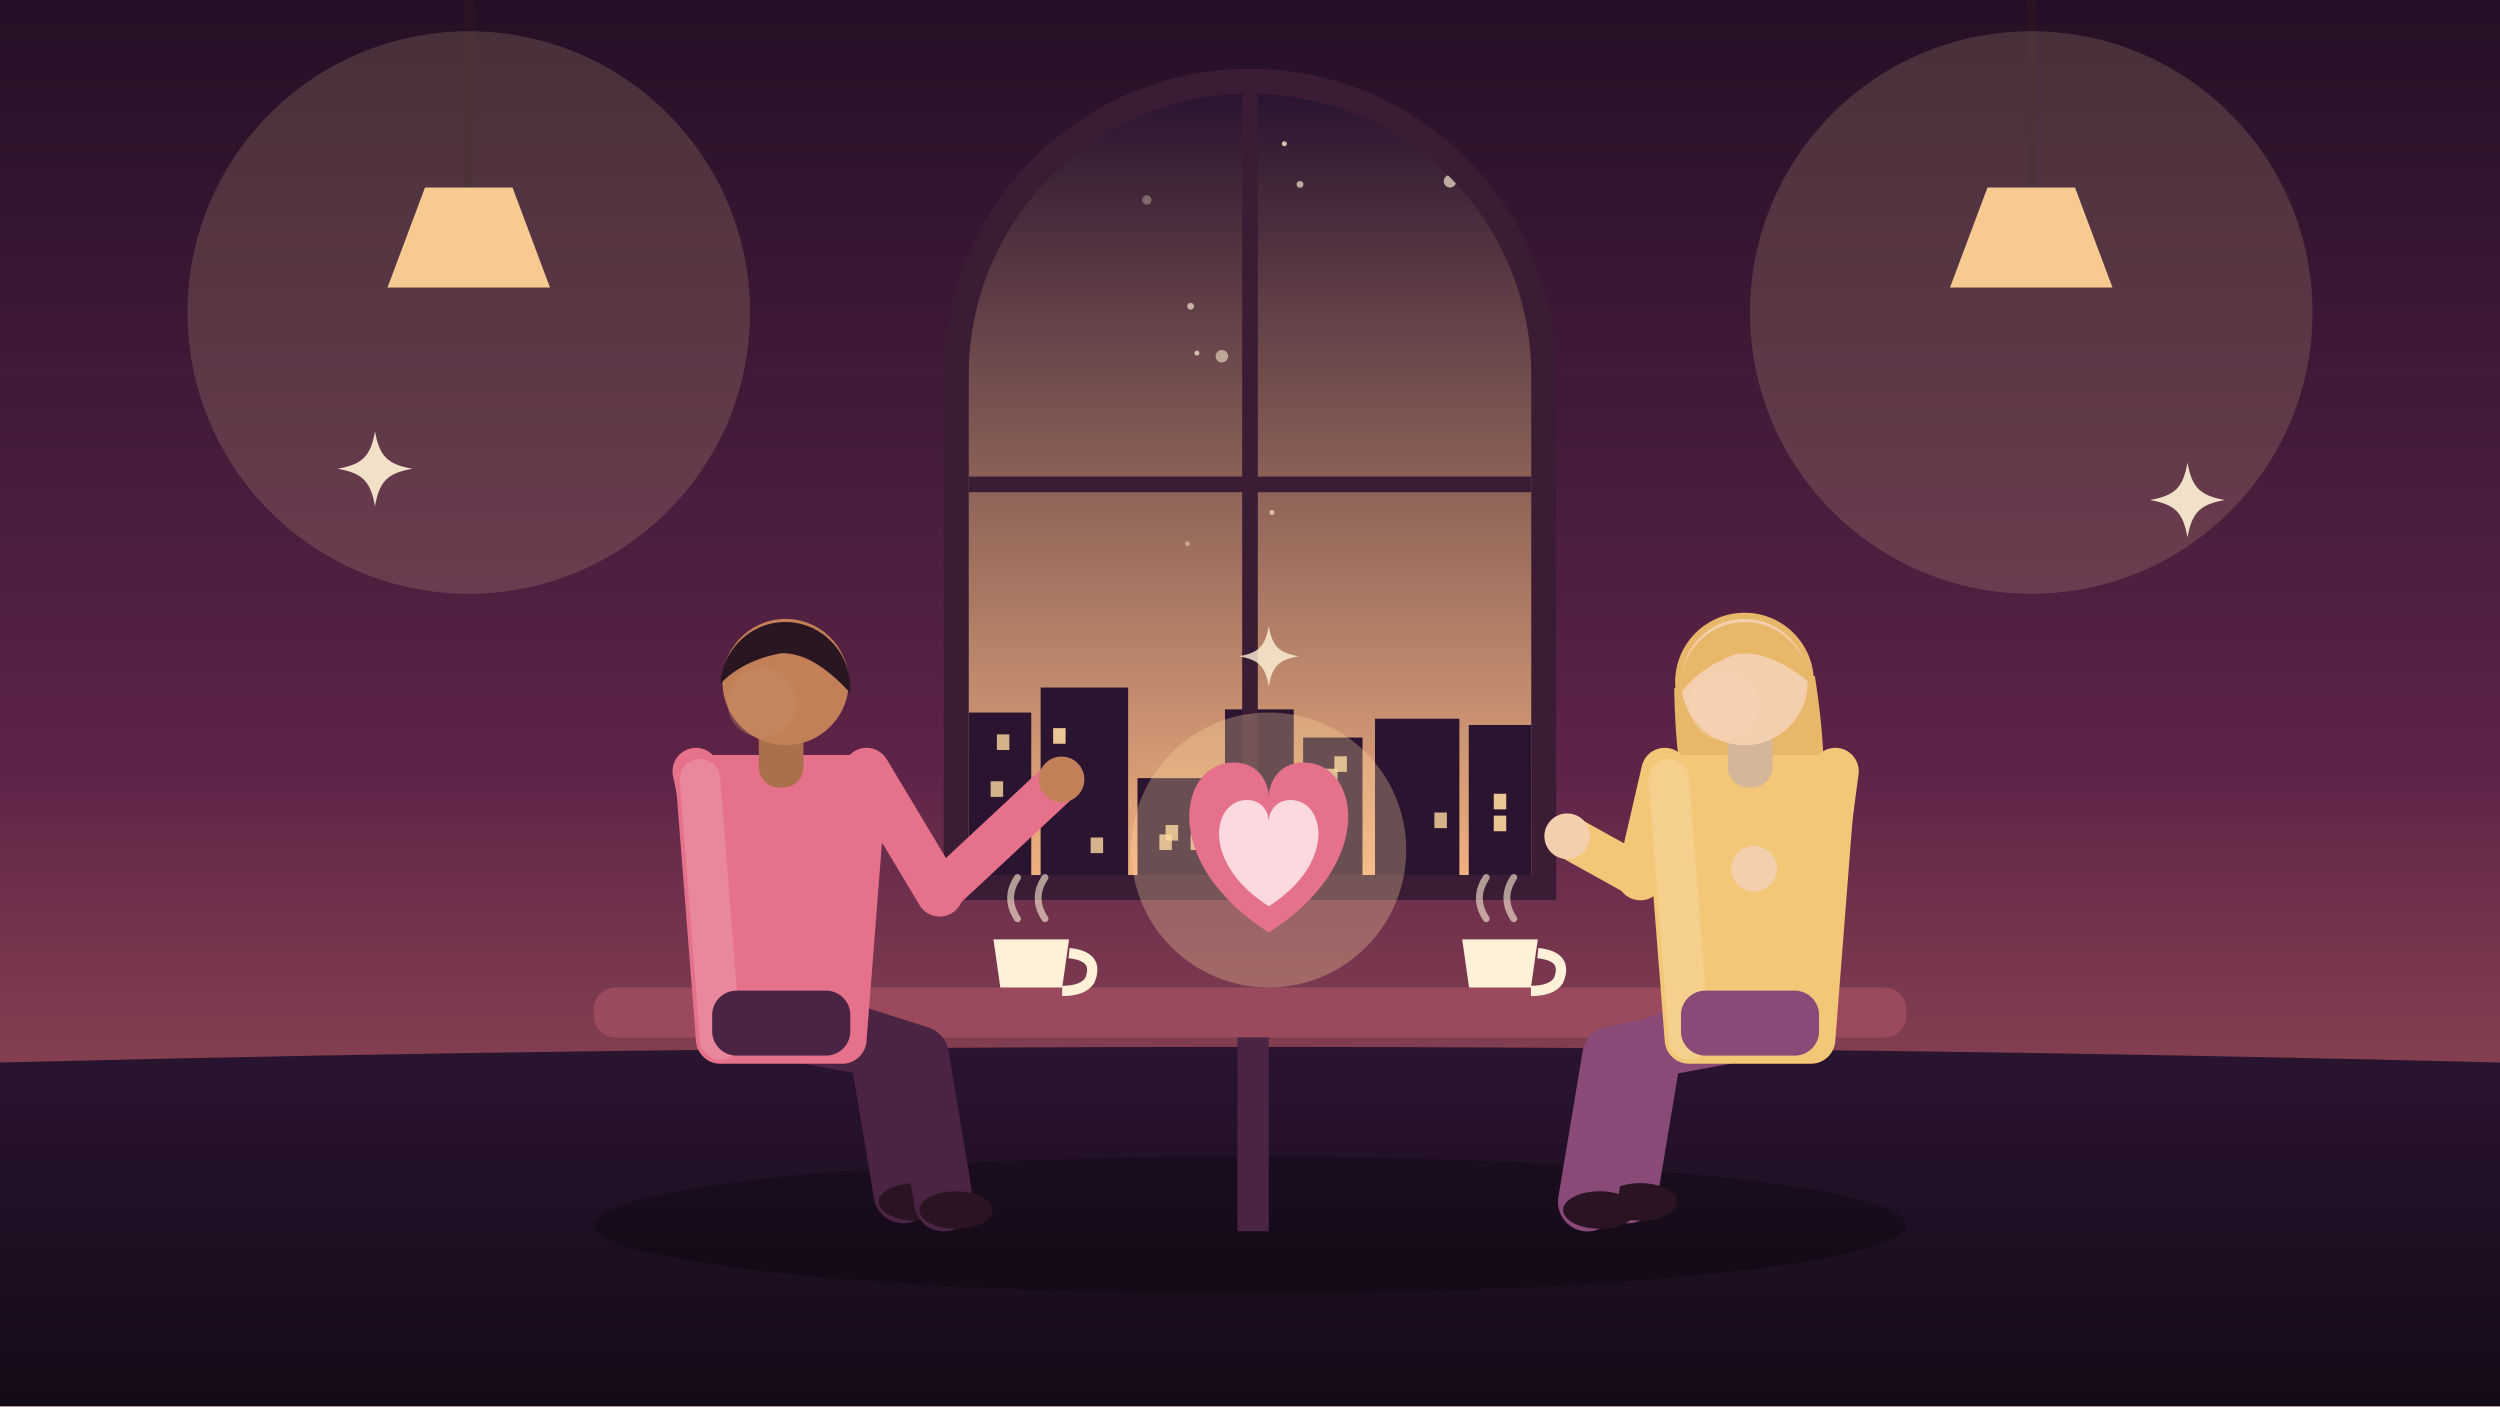
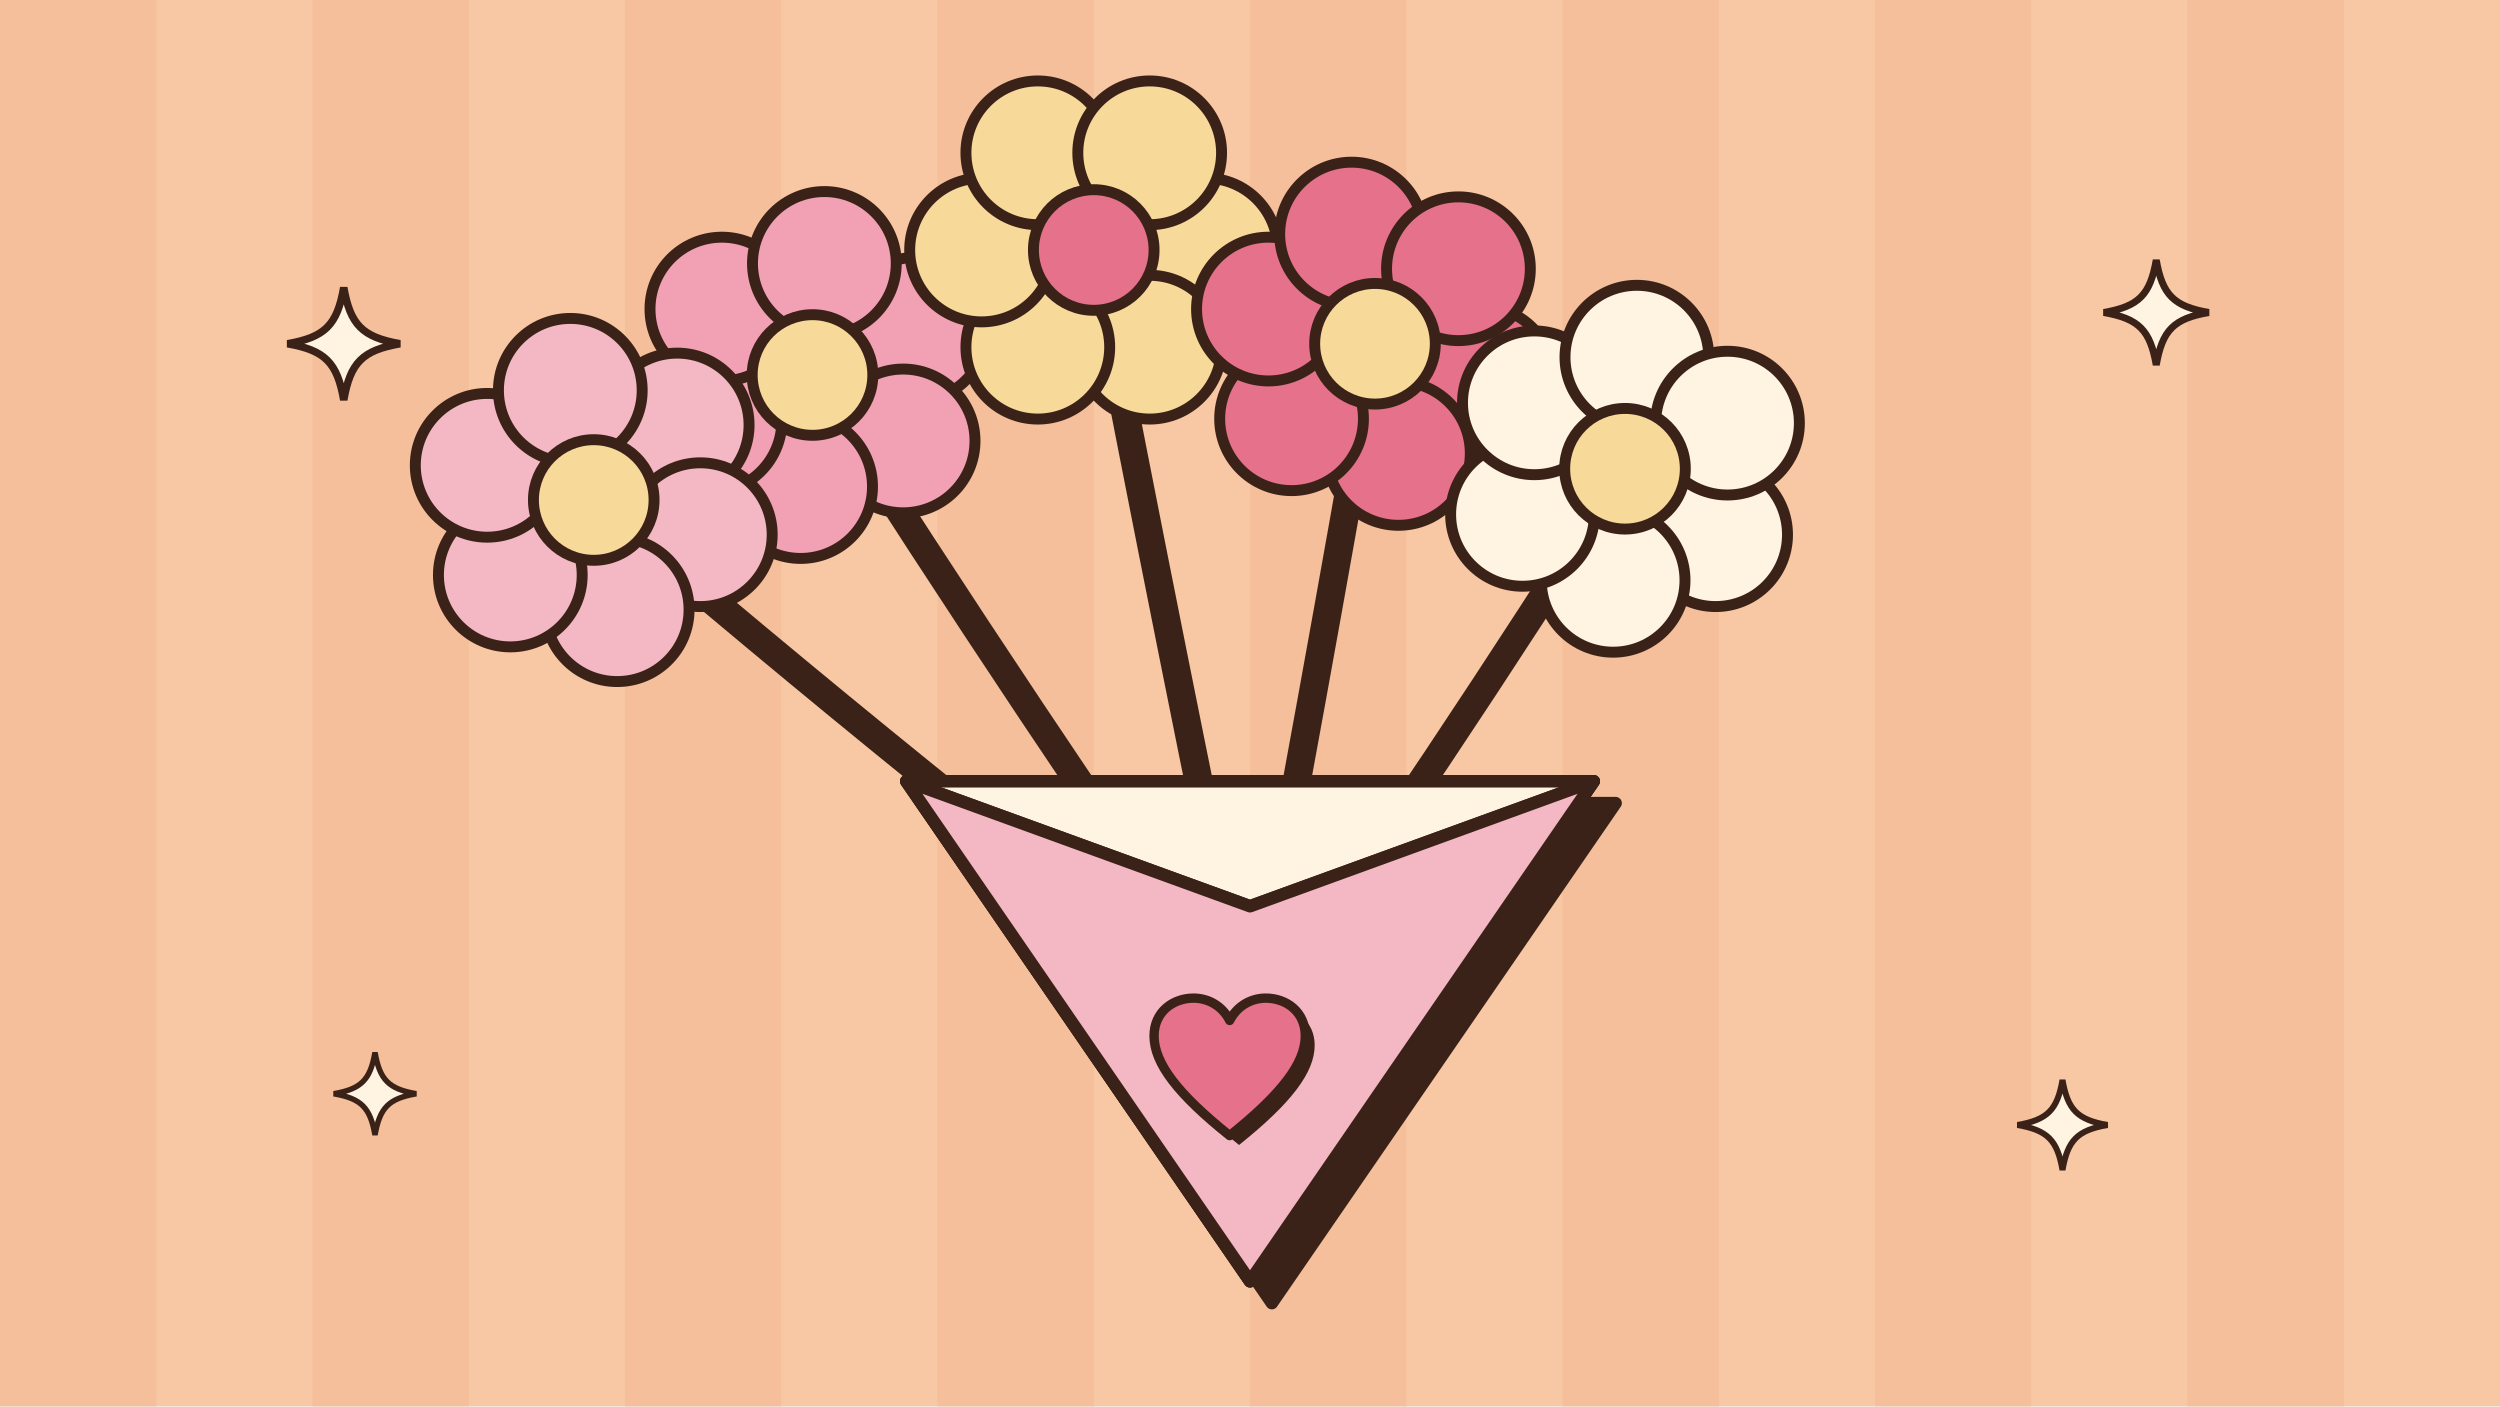
<svg xmlns="http://www.w3.org/2000/svg" viewBox="0 0 800 450" preserveAspectRatio="xMidYMid slice">
-   <defs>
-     <linearGradient id="b1bg" x1="0" y1="0" x2="0" y2="1">
-       <stop offset="0" stop-color="#241026" />
-       <stop offset=".55" stop-color="#5e2448" />
-       <stop offset="1" stop-color="#b0605a" />
-     </linearGradient>
-   </defs>
-   <rect width="800" height="450" fill="url(#b1bg)" />
-   <clipPath id="b1c">
-     <path d="M310 280 V120.0 A90.0 90.0 0 0 1 490 120.0 V280Z" />
-   </clipPath>
-   <linearGradient id="b1s" x1="0" y1="0" x2="0" y2="1">
-     <stop offset="0" stop-color="#2a1430" />
-     <stop offset="1" stop-color="#f0b080" />
-   </linearGradient>
-   <path d="M302 288 V120.0 A98.0 98.0 0 0 1 498 120.0 V288Z" fill="#3a1c34" />
-   <g clip-path="url(#b1c)">
-     <rect x="310" y="30" width="180" height="250" fill="url(#b1s)" />
-     <circle cx="391" cy="114" r="2.0" fill="#fff3d6" opacity="0.55" />
-     <circle cx="464" cy="58" r="2.0" fill="#fff3d6" opacity="0.65" />
-     <circle cx="453" cy="44" r="1.5" fill="#fff3d6" opacity="0.38" />
-     <circle cx="407" cy="164" r="0.8" fill="#fff3d6" opacity="0.63" />
-     <circle cx="381" cy="98" r="1.1" fill="#fff3d6" opacity="0.64" />
-     <circle cx="460" cy="39" r="0.8" fill="#fff3d6" opacity="0.40" />
-     <circle cx="354" cy="35" r="2.0" fill="#fff3d6" opacity="0.48" />
-     <circle cx="416" cy="59" r="1.1" fill="#fff3d6" opacity="0.65" />
-     <circle cx="400" cy="129" r="2.0" fill="#fff3d6" opacity="0.66" />
-     <circle cx="383" cy="113" r="0.8" fill="#fff3d6" opacity="0.69" />
-     <circle cx="367" cy="64" r="1.5" fill="#fff3d6" opacity="0.32" />
-     <circle cx="411" cy="46" r="0.8" fill="#fff3d6" opacity="0.77" />
-     <circle cx="380" cy="174" r="0.8" fill="#fff3d6" opacity="0.42" />
-     <circle cx="477" cy="38" r="2.0" fill="#fff3d6" opacity="0.84" />
-     <rect x="310" y="228" width="20" height="52" fill="#2a1430" />
-     <rect x="317" y="250" width="4" height="5" fill="#ffd9a0" opacity="0.8" />
-     <rect x="321" y="260" width="4" height="5" fill="#ffd9a0" opacity="0" />
-     <rect x="319" y="235" width="4" height="5" fill="#ffd9a0" opacity="0.8" />
-     <rect x="333" y="220" width="28" height="60" fill="#2a1430" />
-     <rect x="352" y="252" width="4" height="5" fill="#ffd9a0" opacity="0" />
-     <rect x="349" y="268" width="4" height="5" fill="#ffd9a0" opacity="0.8" />
-     <rect x="337" y="233" width="4" height="5" fill="#ffd9a0" opacity="0.9" />
-     <rect x="364" y="249" width="25" height="31" fill="#2a1430" />
-     <rect x="373" y="264" width="4" height="5" fill="#ffd9a0" opacity="0.8" />
-     <rect x="381" y="267" width="4" height="5" fill="#ffd9a0" opacity="0.8" />
-     <rect x="371" y="267" width="4" height="5" fill="#ffd9a0" opacity="0.8" />
-     <rect x="392" y="227" width="22" height="53" fill="#2a1430" />
-     <rect x="397" y="254" width="4" height="5" fill="#ffd9a0" opacity="0.9" />
-     <rect x="396" y="269" width="4" height="5" fill="#ffd9a0" opacity="0" />
-     <rect x="401" y="241" width="4" height="5" fill="#ffd9a0" opacity="0" />
-     <rect x="417" y="236" width="19" height="44" fill="#2a1430" />
-     <rect x="424" y="246" width="4" height="5" fill="#ffd9a0" opacity="0.8" />
-     <rect x="427" y="242" width="4" height="5" fill="#ffd9a0" opacity="0.8" />
-     <rect x="421" y="265" width="4" height="5" fill="#ffd9a0" opacity="0.9" />
-     <rect x="440" y="230" width="27" height="50" fill="#2a1430" />
-     <rect x="453" y="253" width="4" height="5" fill="#ffd9a0" opacity="0" />
-     <rect x="459" y="260" width="4" height="5" fill="#ffd9a0" opacity="0.8" />
-     <rect x="457" y="237" width="4" height="5" fill="#ffd9a0" opacity="0" />
-     <rect x="470" y="232" width="25" height="48" fill="#2a1430" />
-     <rect x="478" y="254" width="4" height="5" fill="#ffd9a0" opacity="0.9" />
-     <rect x="482" y="264" width="4" height="5" fill="#ffd9a0" opacity="0" />
-     <rect x="478" y="261" width="4" height="5" fill="#ffd9a0" opacity="0.9" />
+   <rect width="800" height="450" fill="#f8c7a3" />
+   <rect x="0" width="50" height="450" fill="#f4bf9a" />
+   <rect x="100" width="50" height="450" fill="#f4bf9a" />
+   <rect x="200" width="50" height="450" fill="#f4bf9a" />
+   <rect x="300" width="50" height="450" fill="#f4bf9a" />
+   <rect x="400" width="50" height="450" fill="#f4bf9a" />
+   <rect x="500" width="50" height="450" fill="#f4bf9a" />
+   <rect x="600" width="50" height="450" fill="#f4bf9a" />
+   <rect x="700" width="50" height="450" fill="#f4bf9a" />
+   <rect x="800" width="50" height="450" fill="#f4bf9a" />
+   <path d="M260 120 Q330.0 230.0 400 330" stroke="#3b2218" stroke-width="9" fill="none" stroke-linecap="round" />
+   <path d="M350 80 Q375.0 210.0 400 330" stroke="#3b2218" stroke-width="9" fill="none" stroke-linecap="round" />
+   <path d="M440 110 Q420.0 225.0 400 330" stroke="#3b2218" stroke-width="9" fill="none" stroke-linecap="round" />
+   <path d="M520 150 Q460.0 245.0 400 330" stroke="#3b2218" stroke-width="9" fill="none" stroke-linecap="round" />
+   <path d="M190 160 Q295.0 250.0 400 330" stroke="#3b2218" stroke-width="9" fill="none" stroke-linecap="round" />
+   <circle cx="292.8" cy="105.4" r="23.0" fill="#f2a0b4" stroke="#3b2218" stroke-width="3.5" />
+   <circle cx="289.0" cy="141.1" r="23.0" fill="#f2a0b4" stroke="#3b2218" stroke-width="3.5" />
+   <circle cx="256.2" cy="155.7" r="23.0" fill="#f2a0b4" stroke="#3b2218" stroke-width="3.5" />
+   <circle cx="227.2" cy="134.6" r="23.0" fill="#f2a0b4" stroke="#3b2218" stroke-width="3.5" />
+   <circle cx="231.0" cy="98.9" r="23.0" fill="#f2a0b4" stroke="#3b2218" stroke-width="3.5" />
+   <circle cx="263.8" cy="84.3" r="23.0" fill="#f2a0b4" stroke="#3b2218" stroke-width="3.5" />
+   <circle cx="260" cy="120" r="19.3" fill="#f7d99a" stroke="#3b2218" stroke-width="3.5" />
+   <circle cx="385.9" cy="80.0" r="23.0" fill="#f7d99a" stroke="#3b2218" stroke-width="3.5" />
+   <circle cx="367.9" cy="111.1" r="23.0" fill="#f7d99a" stroke="#3b2218" stroke-width="3.5" />
+   <circle cx="332.1" cy="111.1" r="23.0" fill="#f7d99a" stroke="#3b2218" stroke-width="3.5" />
+   <circle cx="314.1" cy="80.0" r="23.0" fill="#f7d99a" stroke="#3b2218" stroke-width="3.5" />
+   <circle cx="332.1" cy="48.9" r="23.0" fill="#f7d99a" stroke="#3b2218" stroke-width="3.5" />
+   <circle cx="367.9" cy="48.9" r="23.0" fill="#f7d99a" stroke="#3b2218" stroke-width="3.5" />
+   <circle cx="350" cy="80" r="19.3" fill="#e5718a" stroke="#3b2218" stroke-width="3.5" />
+   <circle cx="474.1" cy="121.1" r="23.0" fill="#e5718a" stroke="#3b2218" stroke-width="3.5" />
+   <circle cx="447.5" cy="145.1" r="23.0" fill="#e5718a" stroke="#3b2218" stroke-width="3.5" />
+   <circle cx="413.3" cy="134.0" r="23.0" fill="#e5718a" stroke="#3b2218" stroke-width="3.5" />
+   <circle cx="405.9" cy="98.9" r="23.0" fill="#e5718a" stroke="#3b2218" stroke-width="3.5" />
+   <circle cx="432.5" cy="74.9" r="23.0" fill="#e5718a" stroke="#3b2218" stroke-width="3.5" />
+   <circle cx="466.7" cy="86.0" r="23.0" fill="#e5718a" stroke="#3b2218" stroke-width="3.5" />
+   <circle cx="440" cy="110" r="19.3" fill="#f7d99a" stroke="#3b2218" stroke-width="3.5" />
+   <circle cx="549.0" cy="171.1" r="23.0" fill="#fff3e2" stroke="#3b2218" stroke-width="3.5" />
+   <circle cx="516.2" cy="185.7" r="23.0" fill="#fff3e2" stroke="#3b2218" stroke-width="3.5" />
+   <circle cx="487.2" cy="164.6" r="23.0" fill="#fff3e2" stroke="#3b2218" stroke-width="3.5" />
+   <circle cx="491.0" cy="128.9" r="23.0" fill="#fff3e2" stroke="#3b2218" stroke-width="3.5" />
+   <circle cx="523.8" cy="114.3" r="23.0" fill="#fff3e2" stroke="#3b2218" stroke-width="3.5" />
+   <circle cx="552.8" cy="135.4" r="23.0" fill="#fff3e2" stroke="#3b2218" stroke-width="3.5" />
+   <circle cx="520" cy="150" r="19.3" fill="#f7d99a" stroke="#3b2218" stroke-width="3.5" />
+   <circle cx="216.7" cy="136.0" r="23.0" fill="#f4b8c4" stroke="#3b2218" stroke-width="3.5" />
+   <circle cx="224.1" cy="171.1" r="23.0" fill="#f4b8c4" stroke="#3b2218" stroke-width="3.5" />
+   <circle cx="197.5" cy="195.1" r="23.0" fill="#f4b8c4" stroke="#3b2218" stroke-width="3.5" />
+   <circle cx="163.3" cy="184.0" r="23.0" fill="#f4b8c4" stroke="#3b2218" stroke-width="3.5" />
+   <circle cx="155.9" cy="148.9" r="23.0" fill="#f4b8c4" stroke="#3b2218" stroke-width="3.5" />
+   <circle cx="182.5" cy="124.9" r="23.0" fill="#f4b8c4" stroke="#3b2218" stroke-width="3.5" />
+   <circle cx="190" cy="160" r="19.3" fill="#f7d99a" stroke="#3b2218" stroke-width="3.5" />
+   <g transform="">
+     <path d="M290 250 L510 250 L400 410Z" transform="translate(7 7)" fill="#3b2218" stroke="#3b2218" stroke-width="4" stroke-linejoin="round" />
+     <path d="M290 250 L510 250 L400 410Z" fill="#fff3e2" stroke="#3b2218" stroke-width="4" stroke-linejoin="round" />
  </g>
-   <path d="M400.0 30 V280" stroke="#3a1c34" stroke-width="5" />
-   <path d="M310 155.0 H490" stroke="#3a1c34" stroke-width="5" />
-   <linearGradient id="fl340" x1="0" y1="0" x2="0" y2="1">
-     <stop offset="0" stop-color="#2a1430" />
-     <stop offset="1" stop-color="#150a18" />
-   </linearGradient>
-   <path d="M0 340 Q400.0 330 800 340 V450 H0Z" fill="url(#fl340)" />
-   <circle cx="150" cy="60" r="0" />
-   <rect x="148.5" y="0" width="3" height="60" fill="#2a1424" />
-   <path d="M124 92 L136 60 H164 L176 92Z" fill="#f6c790" />
-   <circle cx="150" cy="100" r="90" fill="#ffd9a0" opacity=".16" />
-   <rect x="648.5" y="0" width="3" height="60" fill="#2a1424" />
-   <path d="M624 92 L636 60 H664 L676 92Z" fill="#f6c790" />
-   <circle cx="650" cy="100" r="90" fill="#ffd9a0" opacity=".16" />
-   <ellipse cx="400" cy="392" rx="210" ry="22" fill="#000" opacity=".25" />
-   <rect x="190" y="316" width="420" height="16" rx="7" fill="#9a4a5c" />
-   <rect x="396" y="332" width="10" height="62" fill="#4a2442" />
-   <g transform="translate(250 330) scale(1 1) translate(-250 -330)">
-     <g transform="rotate(0 250 330)">
-       <g transform="rotate(4 250 238.3)" />
-       <path d="M238.3 327.4 L281.2 335.2 L289.0 382.0" stroke="#4a2442" stroke-width="18.9" fill="none" stroke-linecap="round" stroke-linejoin="round" />
-       <ellipse cx="292.9" cy="384.6" rx="11.7" ry="6.0" fill="#2a1424" />
-       <path d="M261.7 327.4 L294.2 337.8 L302.0 384.6" stroke="#4a2442" stroke-width="18.9" fill="none" stroke-linecap="round" stroke-linejoin="round" />
-       <ellipse cx="305.9" cy="387.2" rx="11.7" ry="6.0" fill="#2a1424" />
-       <path d="M222.7 246.8 L230.5 283.2" stroke="#e5718a" stroke-width="15.0" fill="none" stroke-linecap="round" stroke-linejoin="round" />
-       <path d="M230.5 283.2 L261.7 257.2" stroke="#e5718a" stroke-width="13.7" fill="none" stroke-linecap="round" stroke-linejoin="round" />
-       <circle cx="261.7" cy="257.2" r="7.3" fill="#c27f58" />
-       <path d="M224.0 249.4 L276.0 249.4 L269.5 332.6 L230.5 332.6Z" fill="#e5718a" stroke="#e5718a" stroke-width="15.6" stroke-linejoin="round" />
-       <path d="M224.0 249.4 L230.5 332.6" stroke="#fff" stroke-opacity=".16" stroke-width="13.0" stroke-linecap="round" />
-       <rect x="227.9" y="317.0" width="44.2" height="20.8" rx="7.8" fill="#4a2442" />
-       <path d="M277.3 246.8 L300.7 285.8" stroke="#e5718a" stroke-width="15.0" fill="none" stroke-linecap="round" stroke-linejoin="round" />
-       <path d="M300.7 285.8 L339.7 249.4" stroke="#e5718a" stroke-width="13.7" fill="none" stroke-linecap="round" stroke-linejoin="round" />
-       <circle cx="339.7" cy="249.4" r="7.3" fill="#c27f58" />
-       <rect x="242.8" y="228.6" width="14.3" height="23.4" rx="6.5" fill="#aa6f4d" />
-       <g transform="rotate(4 250 238.3)">
-         <circle cx="250" cy="218.2" r="20.2" fill="#c27f58" />
-         <circle cx="242.9" cy="225.3" r="11.1" fill="#c88b68" opacity=".35" />
-         <path d="M229.2 220.2 A20.8 21.2 0 0 1 270.8 220.2 Q258.1 208.1 248.0 209.1 Q235.9 212.2 229.2 220.2Z" fill="#2a1620" />
-       </g>
-     </g>
+   <g transform="">
+     <path d="M290 250 L400 290 L510 250 L400 410Z" transform="translate(0 0)" fill="#3b2218" stroke="#3b2218" stroke-width="4" stroke-linejoin="round" />
+     <path d="M290 250 L400 290 L510 250 L400 410Z" fill="#f4b8c4" stroke="#3b2218" stroke-width="4" stroke-linejoin="round" />
  </g>
-   <g transform="translate(560 330) scale(1 1) translate(-560 -330)">
-     <g transform="rotate(0 560 330)">
-       <g transform="rotate(-5 560 238.3)">
-         <path d="M537.4 218.2 Q533.8 270.6 549.9 272.6 L570.1 272.6 Q586.2 270.6 582.6 218.2 Z" fill="#e8b86a" />
-         <circle cx="560" cy="218.2" r="22.2" fill="#e8b86a" />
-       </g>
-       <path d="M548.3 327.4 L528.8 335.2 L521.0 382.0" stroke="#8a4a78" stroke-width="18.9" fill="none" stroke-linecap="round" stroke-linejoin="round" />
-       <ellipse cx="524.9" cy="384.6" rx="11.7" ry="6.0" fill="#2a1424" />
-       <path d="M571.7 327.4 L515.8 337.8 L508.0 384.6" stroke="#8a4a78" stroke-width="18.9" fill="none" stroke-linecap="round" stroke-linejoin="round" />
-       <ellipse cx="511.9" cy="387.2" rx="11.7" ry="6.0" fill="#2a1424" />
-       <path d="M532.7 246.8 L524.9 280.6" stroke="#f2c777" stroke-width="15.0" fill="none" stroke-linecap="round" stroke-linejoin="round" />
-       <path d="M524.9 280.6 L501.5 267.6" stroke="#f2c777" stroke-width="13.7" fill="none" stroke-linecap="round" stroke-linejoin="round" />
-       <circle cx="501.5" cy="267.6" r="7.3" fill="#f4cfae" />
-       <path d="M534.0 249.4 L586.0 249.4 L579.5 332.6 L540.5 332.6Z" fill="#f2c777" stroke="#f2c777" stroke-width="15.6" stroke-linejoin="round" />
-       <path d="M534.0 249.4 L540.5 332.6" stroke="#fff" stroke-opacity=".16" stroke-width="13.0" stroke-linecap="round" />
-       <rect x="537.9" y="317.0" width="44.2" height="20.8" rx="7.8" fill="#8a4a78" />
-       <path d="M587.3 246.8 L582.1 285.8" stroke="#f2c777" stroke-width="15.0" fill="none" stroke-linecap="round" stroke-linejoin="round" />
-       <path d="M582.1 285.8 L561.3 278.0" stroke="#f2c777" stroke-width="13.7" fill="none" stroke-linecap="round" stroke-linejoin="round" />
-       <circle cx="561.3" cy="278.0" r="7.3" fill="#f4cfae" />
-       <rect x="552.9" y="228.6" width="14.3" height="23.4" rx="6.5" fill="#d6b699" />
-       <g transform="rotate(-5 560 238.3)">
-         <circle cx="560" cy="218.2" r="20.2" fill="#f4cfae" />
-         <circle cx="552.9" cy="225.3" r="11.1" fill="#f5d3b6" opacity=".35" />
-         <path d="M539.2 220.2 A20.8 21.2 0 0 1 580.8 220.2 Q568.1 208.1 558.0 209.1 Q545.9 212.2 539.2 220.2Z" fill="#e8b86a" />
-       </g>
-     </g>
+   <g transform="translate(366 315) rotate(0 50 44) scale(0.55)">
+     <path d="M50 88 C20 64 6 46 6 30 C6 16 17 8 29 8 C38 8 46 13 50 21 C54 13 62 8 71 8 C83 8 94 16 94 30 C94 46 80 64 50 88 Z" transform="translate(5.45 5.45)" fill="#3b2218" />
+     <path d="M50 88 C20 64 6 46 6 30 C6 16 17 8 29 8 C38 8 46 13 50 21 C54 13 62 8 71 8 C83 8 94 16 94 30 C94 46 80 64 50 88 Z" fill="#e5718a" stroke="#3b2218" stroke-width="5.45" stroke-linejoin="round" />
  </g>
-   <circle cx="406" cy="272" r="44" fill="#ffd9a0" opacity=".3" />
-   <path d="M0 14 C-22 0 -18 -20 -7 -20 C-2 -20 0 -16 0 -13 C0 -16 2 -20 7 -20 C18 -20 22 0 0 14 Z" transform="translate(406 276) rotate(0) scale(1.6)" fill="#e5718a" opacity="1" />
-   <path d="M0 14 C-22 0 -18 -20 -7 -20 C-2 -20 0 -16 0 -13 C0 -16 2 -20 7 -20 C18 -20 22 0 0 14 Z" transform="translate(406 276) rotate(0) scale(1.0)" fill="#ffe3e8" opacity="0.9" />
-   <path d="M317.9 300.6 H342.1 L339.9 316 H320.1Z" fill="#fff0d8" />
-   <path d="M342.1 305.0 q9.9 1 6.6 8.8 q-2.2 3.3 -8.8 3.3" stroke="#fff0d8" stroke-width="3.3" fill="none" />
-   <path d="M325.6 294.0 q-4.4 -6.6 0 -13.2 M334.4 294.0 q-4.4 -6.6 0 -13.2" stroke="#fff0d8" stroke-width="2.2" fill="none" stroke-linecap="round" opacity=".6" />
-   <path d="M467.9 300.6 H492.1 L489.9 316 H470.1Z" fill="#fff0d8" />
-   <path d="M492.1 305.0 q9.9 1 6.6 8.8 q-2.2 3.3 -8.8 3.3" stroke="#fff0d8" stroke-width="3.3" fill="none" />
-   <path d="M475.6 294.0 q-4.4 -6.6 0 -13.2 M484.4 294.0 q-4.4 -6.6 0 -13.2" stroke="#fff0d8" stroke-width="2.2" fill="none" stroke-linecap="round" opacity=".6" />
-   <path d="M0-12C1.4-4 4-1.4 12 0 4 1.4 1.4 4 0 12-1.4 4-4 1.4-12 0-4-1.4-1.4-4 0-12Z" transform="translate(120 150) scale(1)" fill="#fff3d6" opacity="0.9" />
-   <path d="M0-12C1.4-4 4-1.4 12 0 4 1.4 1.4 4 0 12-1.4 4-4 1.4-12 0-4-1.4-1.4-4 0-12Z" transform="translate(700 160) scale(1)" fill="#fff3d6" opacity="0.9" />
-   <path d="M0-12C1.4-4 4-1.4 12 0 4 1.4 1.4 4 0 12-1.4 4-4 1.4-12 0-4-1.4-1.4-4 0-12Z" transform="translate(406 210) scale(0.8)" fill="#fff3d6" opacity="0.8" />
+   <path d="M0-12C1.4-4 4-1.4 12 0 4 1.4 1.4 4 0 12-1.4 4-4 1.4-12 0-4-1.4-1.4-4 0-12Z" transform="translate(110 110) scale(1.5)" fill="#fff3e2" stroke="#3b2218" stroke-width="1.6" />
+   <path d="M0-12C1.4-4 4-1.4 12 0 4 1.4 1.4 4 0 12-1.4 4-4 1.4-12 0-4-1.4-1.4-4 0-12Z" transform="translate(690 100) scale(1.4)" fill="#fff3e2" stroke="#3b2218" stroke-width="1.6" />
+   <path d="M0-12C1.4-4 4-1.4 12 0 4 1.4 1.4 4 0 12-1.4 4-4 1.4-12 0-4-1.4-1.4-4 0-12Z" transform="translate(660 360) scale(1.2)" fill="#fff3e2" stroke="#3b2218" stroke-width="1.6" />
+   <path d="M0-12C1.4-4 4-1.4 12 0 4 1.4 1.4 4 0 12-1.4 4-4 1.4-12 0-4-1.4-1.4-4 0-12Z" transform="translate(120 350) scale(1.1)" fill="#fff3e2" stroke="#3b2218" stroke-width="1.6" />
</svg>
